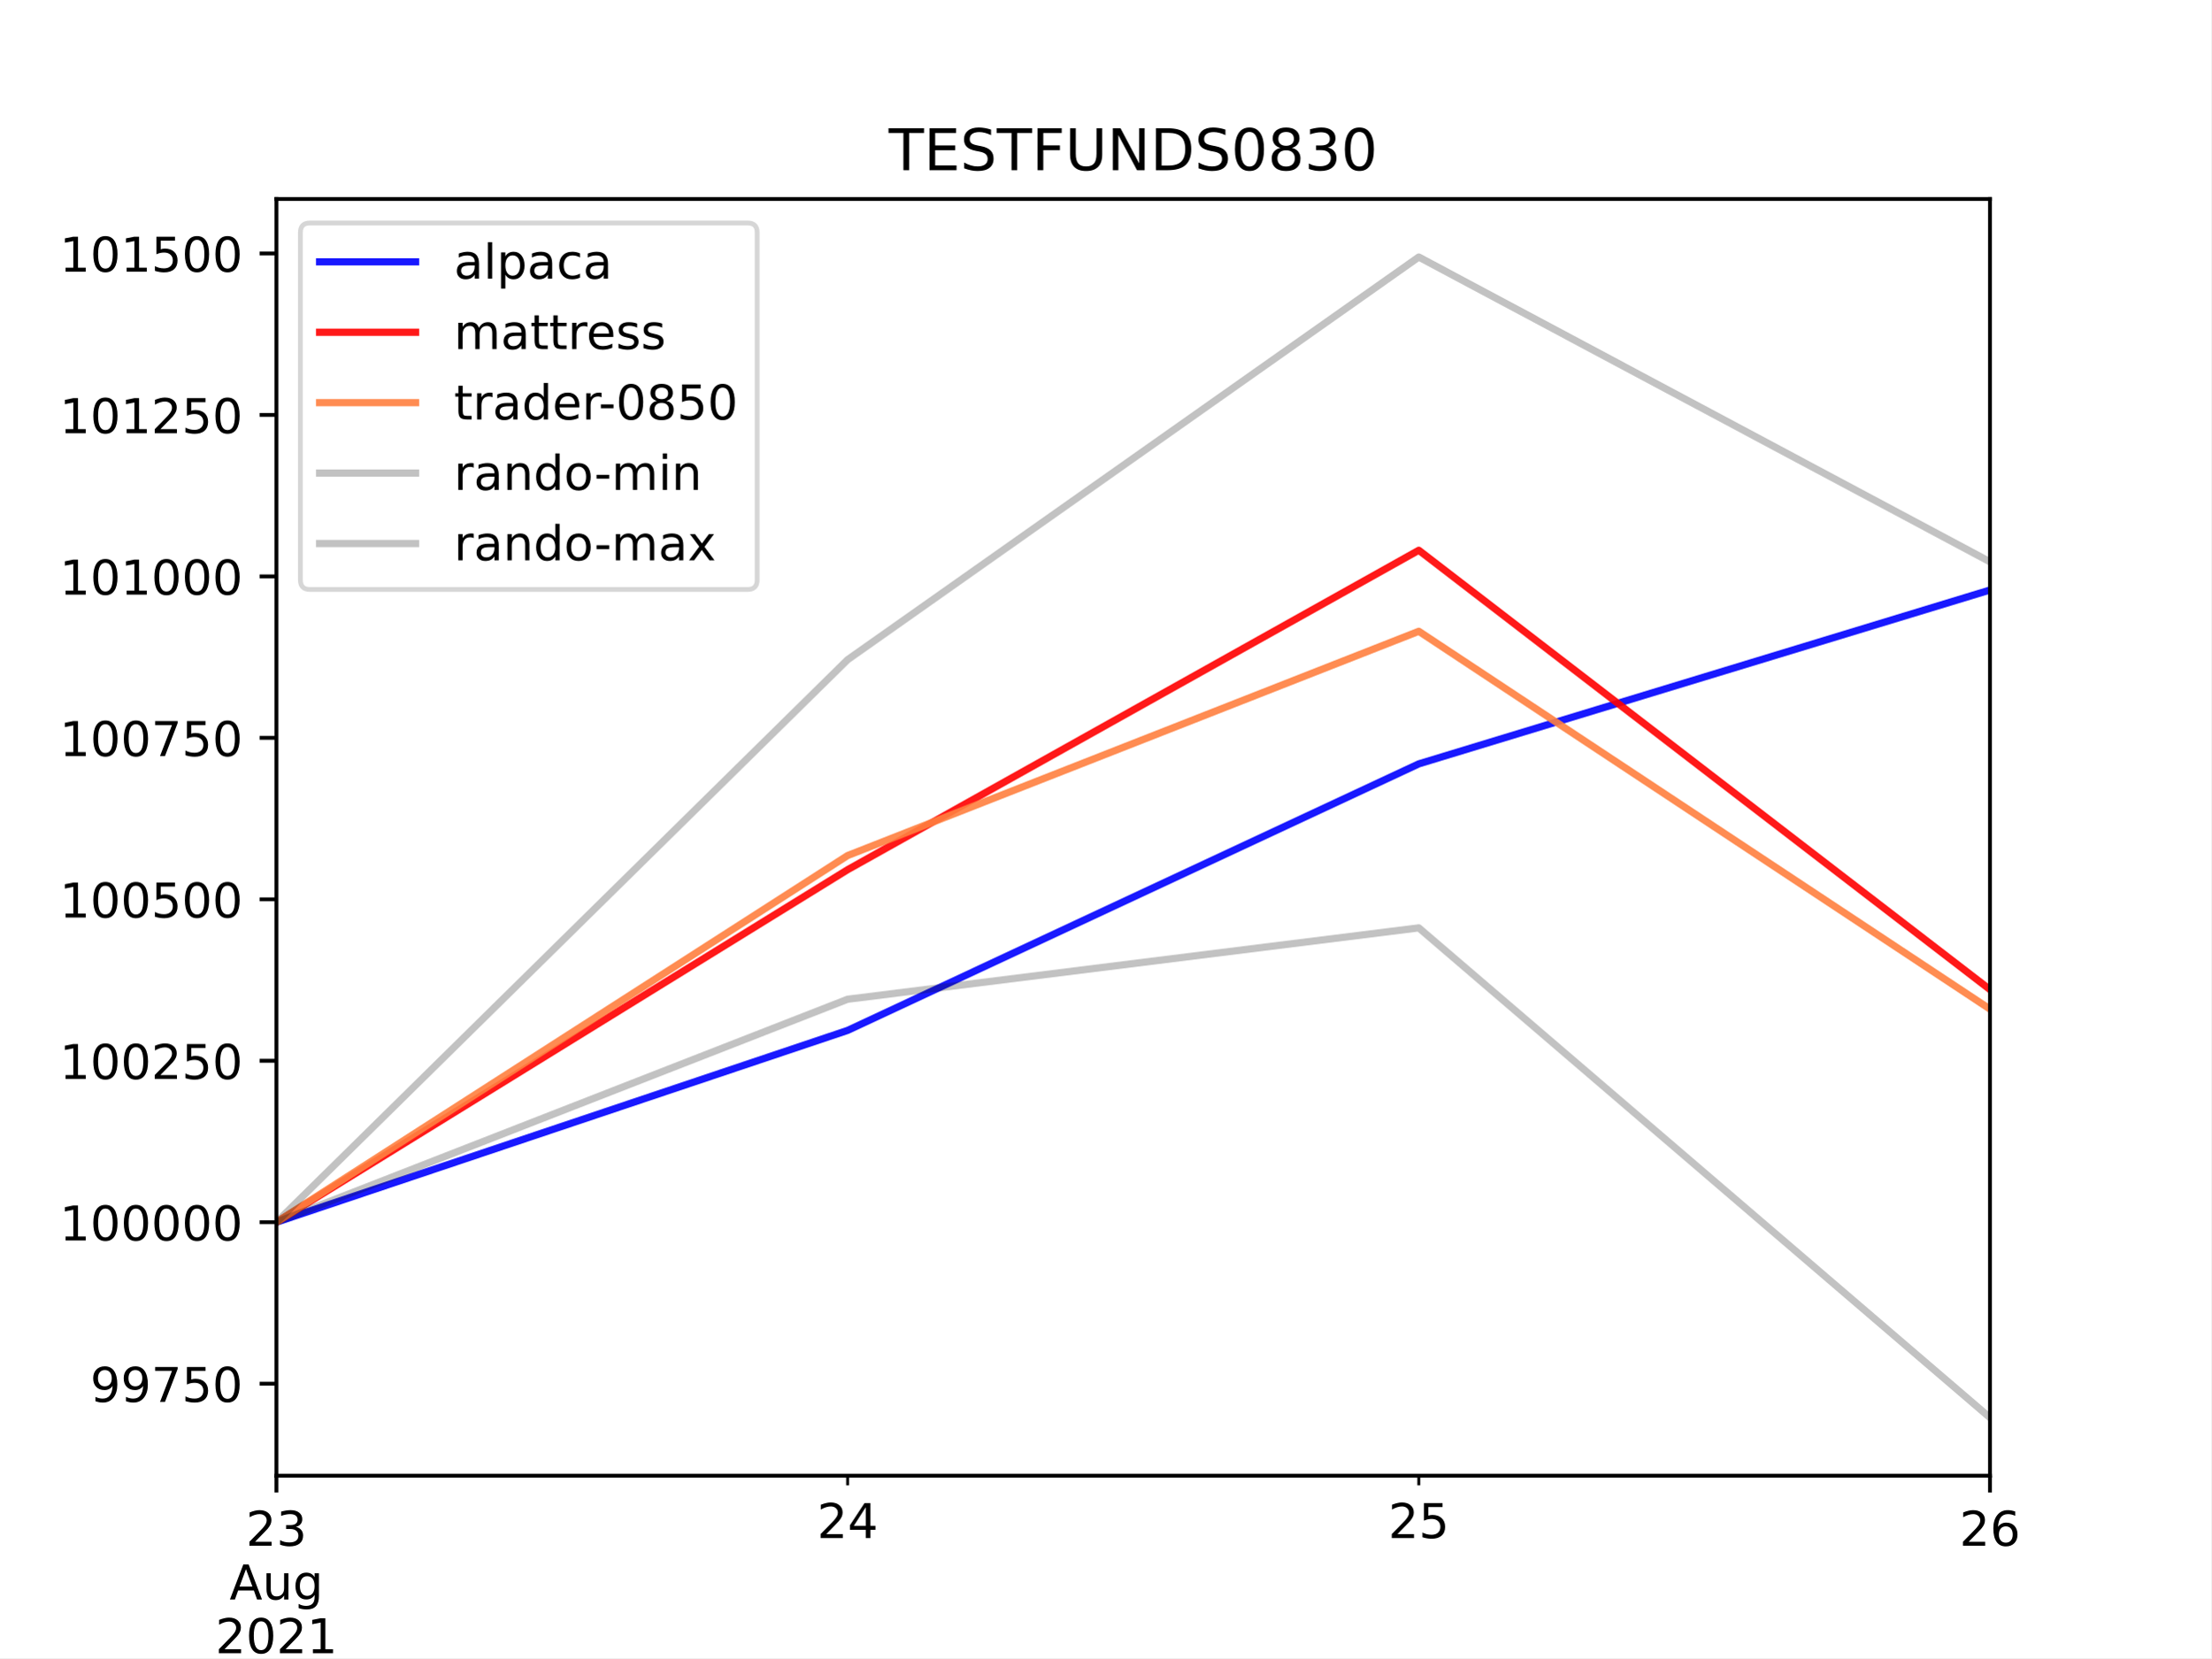
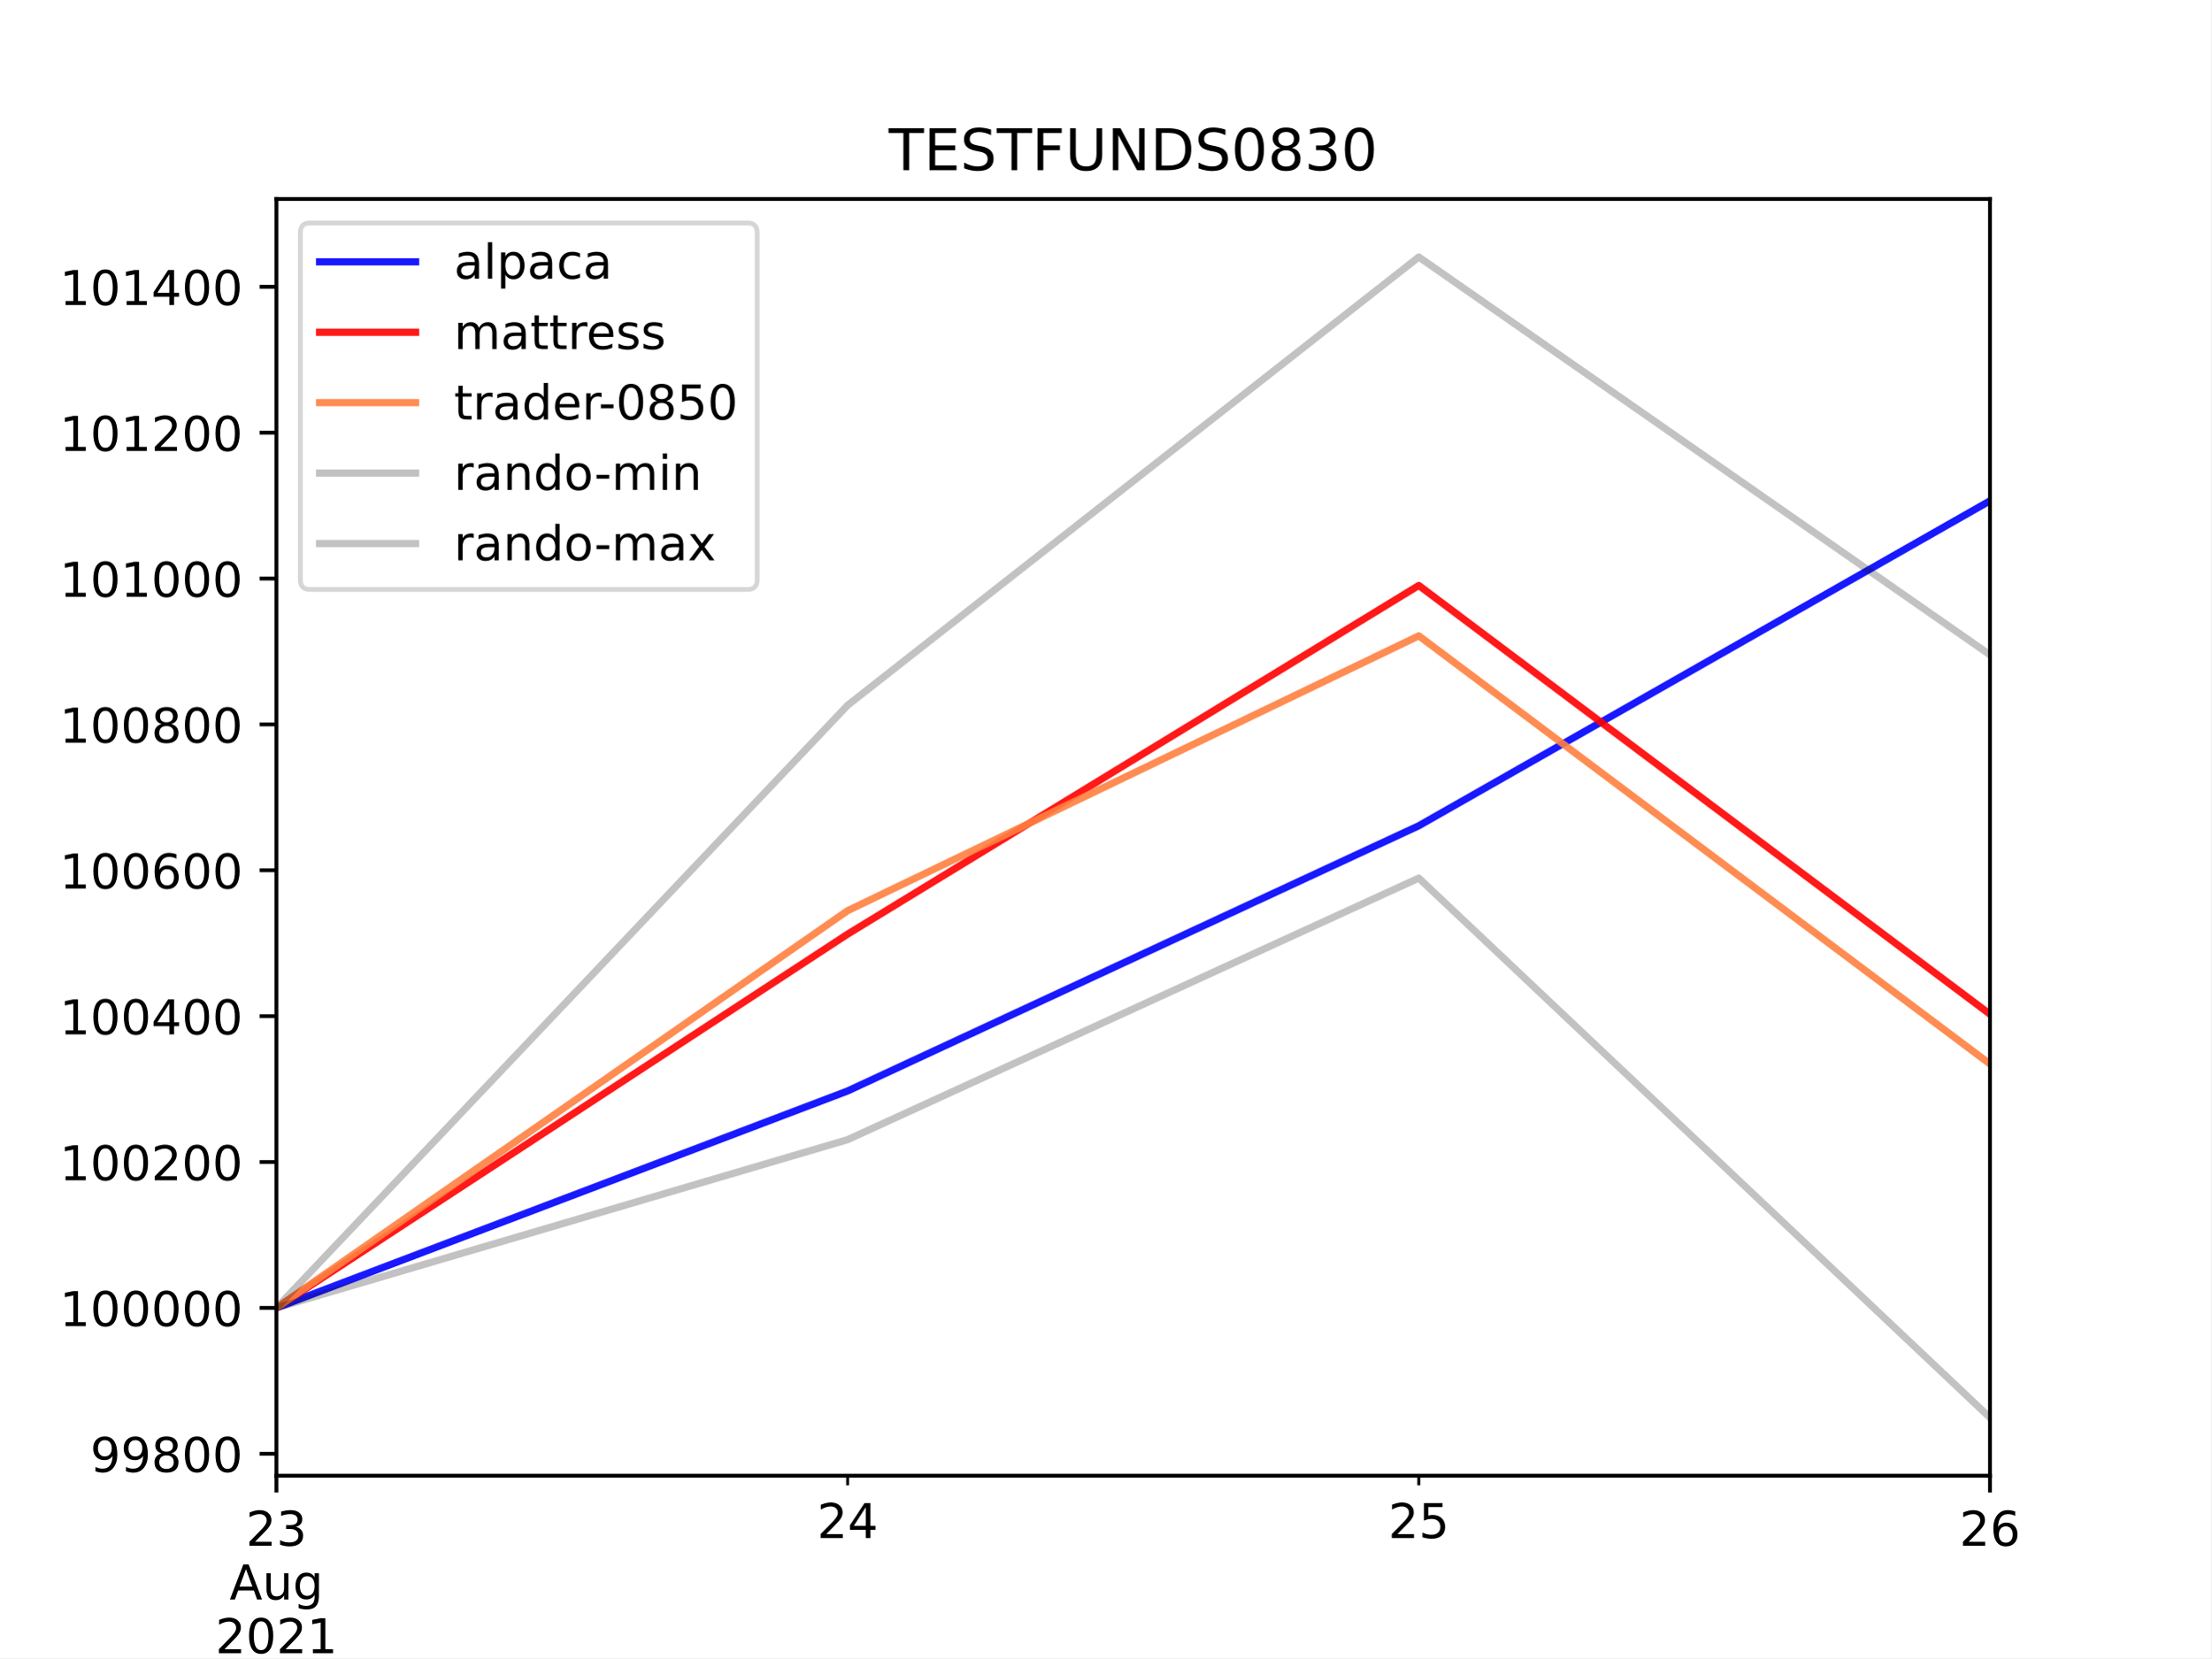
<svg xmlns="http://www.w3.org/2000/svg" xmlns:xlink="http://www.w3.org/1999/xlink" height="345.6pt" version="1.1" viewBox="0 0 460.8 345.6" width="460.8pt">
  <defs>
    <style type="text/css">*{stroke-linecap:butt;stroke-linejoin:round;}</style>
  </defs>
  <g id="figure_1">
    <g id="patch_1">
      <path d="M 0 345.6  L 460.8 345.6  L 460.8 0  L 0 0  z " style="fill:#ffffff;" />
    </g>
    <g id="axes_1">
      <g id="patch_2">
        <path d="M 57.6 307.584  L 414.72 307.584  L 414.72 41.472  L 57.6 41.472  z " style="fill:#ffffff;" />
      </g>
      <g id="matplotlib.axis_1">
        <g id="xtick_1">
          <g id="line2d_1">
            <defs>
-               <path d="M 0 0  L 0 3.5  " id="mb8a070b95f" style="stroke:#000000;stroke-width:0.8;" />
-             </defs>
-             <g>
-               <use style="stroke:#000000;stroke-width:0.8;" x="57.6" xlink:href="#mb8a070b95f" y="307.584" />
+               <path d="M 0 0  L 0 3.5  " id="mafa0532c71" style="stroke:#000000;stroke-width:0.8;" />
+             </defs>
+             <g>
+               <use style="stroke:#000000;stroke-width:0.8;" x="57.6" xlink:href="#mafa0532c71" y="307.584" />
            </g>
          </g>
          <g id="text_1">
            <g transform="translate(51.2375 322.1824)scale(0.1 -0.1)">
              <defs>
                <path d="M 1228 531  L 3431 531  L 3431 0  L 469 0  L 469 531  Q 828 903 1448 1529  Q 2069 2156 2228 2338  Q 2531 2678 2651 2914  Q 2772 3150 2772 3378  Q 2772 3750 2511 3984  Q 2250 4219 1831 4219  Q 1534 4219 1204 4116  Q 875 4013 500 3803  L 500 4441  Q 881 4594 1212 4672  Q 1544 4750 1819 4750  Q 2544 4750 2975 4387  Q 3406 4025 3406 3419  Q 3406 3131 3298 2873  Q 3191 2616 2906 2266  Q 2828 2175 2409 1742  Q 1991 1309 1228 531  z " id="DejaVuSans-32" transform="scale(0.015625)" />
                <path d="M 2597 2516  Q 3050 2419 3304 2112  Q 3559 1806 3559 1356  Q 3559 666 3084 287  Q 2609 -91 1734 -91  Q 1441 -91 1130 -33  Q 819 25 488 141  L 488 750  Q 750 597 1062 519  Q 1375 441 1716 441  Q 2309 441 2620 675  Q 2931 909 2931 1356  Q 2931 1769 2642 2001  Q 2353 2234 1838 2234  L 1294 2234  L 1294 2753  L 1863 2753  Q 2328 2753 2575 2939  Q 2822 3125 2822 3475  Q 2822 3834 2567 4026  Q 2313 4219 1838 4219  Q 1578 4219 1281 4162  Q 984 4106 628 3988  L 628 4550  Q 988 4650 1302 4700  Q 1616 4750 1894 4750  Q 2613 4750 3031 4423  Q 3450 4097 3450 3541  Q 3450 3153 3228 2886  Q 3006 2619 2597 2516  z " id="DejaVuSans-33" transform="scale(0.015625)" />
              </defs>
              <use xlink:href="#DejaVuSans-32" />
              <use x="63.623" xlink:href="#DejaVuSans-33" />
            </g>
            <g transform="translate(47.83672 333.3802)scale(0.1 -0.1)">
              <defs>
                <path d="M 2188 4044  L 1331 1722  L 3047 1722  L 2188 4044  z M 1831 4666  L 2547 4666  L 4325 0  L 3669 0  L 3244 1197  L 1141 1197  L 716 0  L 50 0  L 1831 4666  z " id="DejaVuSans-41" transform="scale(0.015625)" />
                <path d="M 544 1381  L 544 3500  L 1119 3500  L 1119 1403  Q 1119 906 1312 657  Q 1506 409 1894 409  Q 2359 409 2629 706  Q 2900 1003 2900 1516  L 2900 3500  L 3475 3500  L 3475 0  L 2900 0  L 2900 538  Q 2691 219 2414 64  Q 2138 -91 1772 -91  Q 1169 -91 856 284  Q 544 659 544 1381  z M 1991 3584  L 1991 3584  z " id="DejaVuSans-75" transform="scale(0.015625)" />
                <path d="M 2906 1791  Q 2906 2416 2648 2759  Q 2391 3103 1925 3103  Q 1463 3103 1205 2759  Q 947 2416 947 1791  Q 947 1169 1205 825  Q 1463 481 1925 481  Q 2391 481 2648 825  Q 2906 1169 2906 1791  z M 3481 434  Q 3481 -459 3084 -895  Q 2688 -1331 1869 -1331  Q 1566 -1331 1297 -1286  Q 1028 -1241 775 -1147  L 775 -588  Q 1028 -725 1275 -790  Q 1522 -856 1778 -856  Q 2344 -856 2625 -561  Q 2906 -266 2906 331  L 2906 616  Q 2728 306 2450 153  Q 2172 0 1784 0  Q 1141 0 747 490  Q 353 981 353 1791  Q 353 2603 747 3093  Q 1141 3584 1784 3584  Q 2172 3584 2450 3431  Q 2728 3278 2906 2969  L 2906 3500  L 3481 3500  L 3481 434  z " id="DejaVuSans-67" transform="scale(0.015625)" />
              </defs>
              <use xlink:href="#DejaVuSans-41" />
              <use x="68.408" xlink:href="#DejaVuSans-75" />
              <use x="131.787" xlink:href="#DejaVuSans-67" />
            </g>
            <g transform="translate(44.875 344.5781)scale(0.1 -0.1)">
              <defs>
                <path d="M 2034 4250  Q 1547 4250 1301 3770  Q 1056 3291 1056 2328  Q 1056 1369 1301 889  Q 1547 409 2034 409  Q 2525 409 2770 889  Q 3016 1369 3016 2328  Q 3016 3291 2770 3770  Q 2525 4250 2034 4250  z M 2034 4750  Q 2819 4750 3233 4129  Q 3647 3509 3647 2328  Q 3647 1150 3233 529  Q 2819 -91 2034 -91  Q 1250 -91 836 529  Q 422 1150 422 2328  Q 422 3509 836 4129  Q 1250 4750 2034 4750  z " id="DejaVuSans-30" transform="scale(0.015625)" />
                <path d="M 794 531  L 1825 531  L 1825 4091  L 703 3866  L 703 4441  L 1819 4666  L 2450 4666  L 2450 531  L 3481 531  L 3481 0  L 794 0  L 794 531  z " id="DejaVuSans-31" transform="scale(0.015625)" />
              </defs>
              <use xlink:href="#DejaVuSans-32" />
              <use x="63.623" xlink:href="#DejaVuSans-30" />
              <use x="127.246" xlink:href="#DejaVuSans-32" />
              <use x="190.869" xlink:href="#DejaVuSans-31" />
            </g>
          </g>
        </g>
        <g id="xtick_2">
          <g id="line2d_2">
            <g>
-               <use style="stroke:#000000;stroke-width:0.8;" x="414.72" xlink:href="#mb8a070b95f" y="307.584" />
+               <use style="stroke:#000000;stroke-width:0.8;" x="414.72" xlink:href="#mafa0532c71" y="307.584" />
            </g>
          </g>
          <g id="text_2">
            <g transform="translate(408.3575 322.1824)scale(0.1 -0.1)">
              <defs>
                <path d="M 2113 2584  Q 1688 2584 1439 2293  Q 1191 2003 1191 1497  Q 1191 994 1439 701  Q 1688 409 2113 409  Q 2538 409 2786 701  Q 3034 994 3034 1497  Q 3034 2003 2786 2293  Q 2538 2584 2113 2584  z M 3366 4563  L 3366 3988  Q 3128 4100 2886 4159  Q 2644 4219 2406 4219  Q 1781 4219 1451 3797  Q 1122 3375 1075 2522  Q 1259 2794 1537 2939  Q 1816 3084 2150 3084  Q 2853 3084 3261 2657  Q 3669 2231 3669 1497  Q 3669 778 3244 343  Q 2819 -91 2113 -91  Q 1303 -91 875 529  Q 447 1150 447 2328  Q 447 3434 972 4092  Q 1497 4750 2381 4750  Q 2619 4750 2861 4703  Q 3103 4656 3366 4563  z " id="DejaVuSans-36" transform="scale(0.015625)" />
              </defs>
              <use xlink:href="#DejaVuSans-32" />
              <use x="63.623" xlink:href="#DejaVuSans-36" />
            </g>
          </g>
        </g>
        <g id="xtick_3">
          <g id="line2d_3">
            <defs>
-               <path d="M 0 0  L 0 2  " id="m9f74fc5f7d" style="stroke:#000000;stroke-width:0.6;" />
-             </defs>
-             <g>
-               <use style="stroke:#000000;stroke-width:0.6;" x="176.64" xlink:href="#m9f74fc5f7d" y="307.584" />
+               <path d="M 0 0  L 0 2  " id="mc8098f71fc" style="stroke:#000000;stroke-width:0.6;" />
+             </defs>
+             <g>
+               <use style="stroke:#000000;stroke-width:0.6;" x="176.64" xlink:href="#mc8098f71fc" y="307.584" />
            </g>
          </g>
          <g id="text_3">
            <g transform="translate(170.2775 320.5824)scale(0.1 -0.1)">
              <defs>
                <path d="M 2419 4116  L 825 1625  L 2419 1625  L 2419 4116  z M 2253 4666  L 3047 4666  L 3047 1625  L 3713 1625  L 3713 1100  L 3047 1100  L 3047 0  L 2419 0  L 2419 1100  L 313 1100  L 313 1709  L 2253 4666  z " id="DejaVuSans-34" transform="scale(0.015625)" />
              </defs>
              <use xlink:href="#DejaVuSans-32" />
              <use x="63.623" xlink:href="#DejaVuSans-34" />
            </g>
          </g>
        </g>
        <g id="xtick_4">
          <g id="line2d_4">
            <g>
-               <use style="stroke:#000000;stroke-width:0.6;" x="295.68" xlink:href="#m9f74fc5f7d" y="307.584" />
+               <use style="stroke:#000000;stroke-width:0.6;" x="295.68" xlink:href="#mc8098f71fc" y="307.584" />
            </g>
          </g>
          <g id="text_4">
            <g transform="translate(289.3175 320.5824)scale(0.1 -0.1)">
              <defs>
                <path d="M 691 4666  L 3169 4666  L 3169 4134  L 1269 4134  L 1269 2991  Q 1406 3038 1543 3061  Q 1681 3084 1819 3084  Q 2600 3084 3056 2656  Q 3513 2228 3513 1497  Q 3513 744 3044 326  Q 2575 -91 1722 -91  Q 1428 -91 1123 -41  Q 819 9 494 109  L 494 744  Q 775 591 1075 516  Q 1375 441 1709 441  Q 2250 441 2565 725  Q 2881 1009 2881 1497  Q 2881 1984 2565 2268  Q 2250 2553 1709 2553  Q 1456 2553 1204 2497  Q 953 2441 691 2322  L 691 4666  z " id="DejaVuSans-35" transform="scale(0.015625)" />
              </defs>
              <use xlink:href="#DejaVuSans-32" />
              <use x="63.623" xlink:href="#DejaVuSans-35" />
            </g>
          </g>
        </g>
        <g id="text_5">
          <g transform="translate(224.885 358.2562)scale(0.1 -0.1)">
            <defs>
              <path d="M 2906 2969  L 2906 4863  L 3481 4863  L 3481 0  L 2906 0  L 2906 525  Q 2725 213 2448 61  Q 2172 -91 1784 -91  Q 1150 -91 751 415  Q 353 922 353 1747  Q 353 2572 751 3078  Q 1150 3584 1784 3584  Q 2172 3584 2448 3432  Q 2725 3281 2906 2969  z M 947 1747  Q 947 1113 1208 752  Q 1469 391 1925 391  Q 2381 391 2643 752  Q 2906 1113 2906 1747  Q 2906 2381 2643 2742  Q 2381 3103 1925 3103  Q 1469 3103 1208 2742  Q 947 2381 947 1747  z " id="DejaVuSans-64" transform="scale(0.015625)" />
              <path d="M 2194 1759  Q 1497 1759 1228 1600  Q 959 1441 959 1056  Q 959 750 1161 570  Q 1363 391 1709 391  Q 2188 391 2477 730  Q 2766 1069 2766 1631  L 2766 1759  L 2194 1759  z M 3341 1997  L 3341 0  L 2766 0  L 2766 531  Q 2569 213 2275 61  Q 1981 -91 1556 -91  Q 1019 -91 701 211  Q 384 513 384 1019  Q 384 1609 779 1909  Q 1175 2209 1959 2209  L 2766 2209  L 2766 2266  Q 2766 2663 2505 2880  Q 2244 3097 1772 3097  Q 1472 3097 1187 3025  Q 903 2953 641 2809  L 641 3341  Q 956 3463 1253 3523  Q 1550 3584 1831 3584  Q 2591 3584 2966 3190  Q 3341 2797 3341 1997  z " id="DejaVuSans-61" transform="scale(0.015625)" />
              <path d="M 1172 4494  L 1172 3500  L 2356 3500  L 2356 3053  L 1172 3053  L 1172 1153  Q 1172 725 1289 603  Q 1406 481 1766 481  L 2356 481  L 2356 0  L 1766 0  Q 1100 0 847 248  Q 594 497 594 1153  L 594 3053  L 172 3053  L 172 3500  L 594 3500  L 594 4494  L 1172 4494  z " id="DejaVuSans-74" transform="scale(0.015625)" />
              <path d="M 3597 1894  L 3597 1613  L 953 1613  Q 991 1019 1311 708  Q 1631 397 2203 397  Q 2534 397 2845 478  Q 3156 559 3463 722  L 3463 178  Q 3153 47 2828 -22  Q 2503 -91 2169 -91  Q 1331 -91 842 396  Q 353 884 353 1716  Q 353 2575 817 3079  Q 1281 3584 2069 3584  Q 2775 3584 3186 3129  Q 3597 2675 3597 1894  z M 3022 2063  Q 3016 2534 2758 2815  Q 2500 3097 2075 3097  Q 1594 3097 1305 2825  Q 1016 2553 972 2059  L 3022 2063  z " id="DejaVuSans-65" transform="scale(0.015625)" />
            </defs>
            <use xlink:href="#DejaVuSans-64" />
            <use x="63.477" xlink:href="#DejaVuSans-61" />
            <use x="124.756" xlink:href="#DejaVuSans-74" />
            <use x="163.965" xlink:href="#DejaVuSans-65" />
          </g>
        </g>
      </g>
      <g id="matplotlib.axis_2">
        <g id="ytick_1">
          <g id="line2d_5">
            <defs>
-               <path d="M 0 0  L -3.5 0  " id="mefe756cca5" style="stroke:#000000;stroke-width:0.8;" />
-             </defs>
-             <g>
-               <use style="stroke:#000000;stroke-width:0.8;" x="57.6" xlink:href="#mefe756cca5" y="288.409" />
+               <path d="M 0 0  L -3.5 0  " id="mf117e42a9d" style="stroke:#000000;stroke-width:0.8;" />
+             </defs>
+             <g>
+               <use style="stroke:#000000;stroke-width:0.8;" x="57.6" xlink:href="#mf117e42a9d" y="303.015" />
            </g>
          </g>
          <g id="text_6">
-             <g transform="translate(18.7875 292.2078)scale(0.1 -0.1)">
+             <g transform="translate(18.7875 306.8142)scale(0.1 -0.1)">
              <defs>
                <path d="M 703 97  L 703 672  Q 941 559 1184 500  Q 1428 441 1663 441  Q 2288 441 2617 861  Q 2947 1281 2994 2138  Q 2813 1869 2534 1725  Q 2256 1581 1919 1581  Q 1219 1581 811 2004  Q 403 2428 403 3163  Q 403 3881 828 4315  Q 1253 4750 1959 4750  Q 2769 4750 3195 4129  Q 3622 3509 3622 2328  Q 3622 1225 3098 567  Q 2575 -91 1691 -91  Q 1453 -91 1209 -44  Q 966 3 703 97  z M 1959 2075  Q 2384 2075 2632 2365  Q 2881 2656 2881 3163  Q 2881 3666 2632 3958  Q 2384 4250 1959 4250  Q 1534 4250 1286 3958  Q 1038 3666 1038 3163  Q 1038 2656 1286 2365  Q 1534 2075 1959 2075  z " id="DejaVuSans-39" transform="scale(0.015625)" />
-                 <path d="M 525 4666  L 3525 4666  L 3525 4397  L 1831 0  L 1172 0  L 2766 4134  L 525 4134  L 525 4666  z " id="DejaVuSans-37" transform="scale(0.015625)" />
+                 <path d="M 2034 2216  Q 1584 2216 1326 1975  Q 1069 1734 1069 1313  Q 1069 891 1326 650  Q 1584 409 2034 409  Q 2484 409 2743 651  Q 3003 894 3003 1313  Q 3003 1734 2745 1975  Q 2488 2216 2034 2216  z M 1403 2484  Q 997 2584 770 2862  Q 544 3141 544 3541  Q 544 4100 942 4425  Q 1341 4750 2034 4750  Q 2731 4750 3128 4425  Q 3525 4100 3525 3541  Q 3525 3141 3298 2862  Q 3072 2584 2669 2484  Q 3125 2378 3379 2068  Q 3634 1759 3634 1313  Q 3634 634 3220 271  Q 2806 -91 2034 -91  Q 1263 -91 848 271  Q 434 634 434 1313  Q 434 1759 690 2068  Q 947 2378 1403 2484  z M 1172 3481  Q 1172 3119 1398 2916  Q 1625 2713 2034 2713  Q 2441 2713 2670 2916  Q 2900 3119 2900 3481  Q 2900 3844 2670 4047  Q 2441 4250 2034 4250  Q 1625 4250 1398 4047  Q 1172 3844 1172 3481  z " id="DejaVuSans-38" transform="scale(0.015625)" />
              </defs>
              <use xlink:href="#DejaVuSans-39" />
              <use x="63.623" xlink:href="#DejaVuSans-39" />
-               <use x="127.246" xlink:href="#DejaVuSans-37" />
-               <use x="190.869" xlink:href="#DejaVuSans-35" />
+               <use x="127.246" xlink:href="#DejaVuSans-38" />
+               <use x="190.869" xlink:href="#DejaVuSans-30" />
              <use x="254.492" xlink:href="#DejaVuSans-30" />
            </g>
          </g>
        </g>
        <g id="ytick_2">
          <g id="line2d_6">
            <g>
-               <use style="stroke:#000000;stroke-width:0.8;" x="57.6" xlink:href="#mefe756cca5" y="254.753" />
+               <use style="stroke:#000000;stroke-width:0.8;" x="57.6" xlink:href="#mf117e42a9d" y="272.609" />
            </g>
          </g>
          <g id="text_7">
-             <g transform="translate(12.425 258.5527)scale(0.1 -0.1)">
+             <g transform="translate(12.425 276.4087)scale(0.1 -0.1)">
              <use xlink:href="#DejaVuSans-31" />
              <use x="63.623" xlink:href="#DejaVuSans-30" />
              <use x="127.246" xlink:href="#DejaVuSans-30" />
              <use x="190.869" xlink:href="#DejaVuSans-30" />
              <use x="254.492" xlink:href="#DejaVuSans-30" />
              <use x="318.115" xlink:href="#DejaVuSans-30" />
            </g>
          </g>
        </g>
        <g id="ytick_3">
          <g id="line2d_7">
            <g>
-               <use style="stroke:#000000;stroke-width:0.8;" x="57.6" xlink:href="#mefe756cca5" y="221.098" />
+               <use style="stroke:#000000;stroke-width:0.8;" x="57.6" xlink:href="#mf117e42a9d" y="242.204" />
            </g>
          </g>
          <g id="text_8">
-             <g transform="translate(12.425 224.8976)scale(0.1 -0.1)">
+             <g transform="translate(12.425 246.0032)scale(0.1 -0.1)">
              <use xlink:href="#DejaVuSans-31" />
              <use x="63.623" xlink:href="#DejaVuSans-30" />
              <use x="127.246" xlink:href="#DejaVuSans-30" />
              <use x="190.869" xlink:href="#DejaVuSans-32" />
-               <use x="254.492" xlink:href="#DejaVuSans-35" />
+               <use x="254.492" xlink:href="#DejaVuSans-30" />
              <use x="318.115" xlink:href="#DejaVuSans-30" />
            </g>
          </g>
        </g>
        <g id="ytick_4">
          <g id="line2d_8">
            <g>
-               <use style="stroke:#000000;stroke-width:0.8;" x="57.6" xlink:href="#mefe756cca5" y="187.443" />
+               <use style="stroke:#000000;stroke-width:0.8;" x="57.6" xlink:href="#mf117e42a9d" y="211.799" />
            </g>
          </g>
          <g id="text_9">
-             <g transform="translate(12.425 191.2425)scale(0.1 -0.1)">
+             <g transform="translate(12.425 215.5978)scale(0.1 -0.1)">
              <use xlink:href="#DejaVuSans-31" />
              <use x="63.623" xlink:href="#DejaVuSans-30" />
              <use x="127.246" xlink:href="#DejaVuSans-30" />
-               <use x="190.869" xlink:href="#DejaVuSans-35" />
+               <use x="190.869" xlink:href="#DejaVuSans-34" />
              <use x="254.492" xlink:href="#DejaVuSans-30" />
              <use x="318.115" xlink:href="#DejaVuSans-30" />
            </g>
          </g>
        </g>
        <g id="ytick_5">
          <g id="line2d_9">
            <g>
-               <use style="stroke:#000000;stroke-width:0.8;" x="57.6" xlink:href="#mefe756cca5" y="153.788" />
+               <use style="stroke:#000000;stroke-width:0.8;" x="57.6" xlink:href="#mf117e42a9d" y="181.393" />
            </g>
          </g>
          <g id="text_10">
-             <g transform="translate(12.425 157.5873)scale(0.1 -0.1)">
+             <g transform="translate(12.425 185.1923)scale(0.1 -0.1)">
              <use xlink:href="#DejaVuSans-31" />
              <use x="63.623" xlink:href="#DejaVuSans-30" />
              <use x="127.246" xlink:href="#DejaVuSans-30" />
-               <use x="190.869" xlink:href="#DejaVuSans-37" />
-               <use x="254.492" xlink:href="#DejaVuSans-35" />
+               <use x="190.869" xlink:href="#DejaVuSans-36" />
+               <use x="254.492" xlink:href="#DejaVuSans-30" />
              <use x="318.115" xlink:href="#DejaVuSans-30" />
            </g>
          </g>
        </g>
        <g id="ytick_6">
          <g id="line2d_10">
            <g>
-               <use style="stroke:#000000;stroke-width:0.8;" x="57.6" xlink:href="#mefe756cca5" y="120.133" />
+               <use style="stroke:#000000;stroke-width:0.8;" x="57.6" xlink:href="#mf117e42a9d" y="150.988" />
            </g>
          </g>
          <g id="text_11">
-             <g transform="translate(12.425 123.9322)scale(0.1 -0.1)">
+             <g transform="translate(12.425 154.7868)scale(0.1 -0.1)">
+               <use xlink:href="#DejaVuSans-31" />
+               <use x="63.623" xlink:href="#DejaVuSans-30" />
+               <use x="127.246" xlink:href="#DejaVuSans-30" />
+               <use x="190.869" xlink:href="#DejaVuSans-38" />
+               <use x="254.492" xlink:href="#DejaVuSans-30" />
+               <use x="318.115" xlink:href="#DejaVuSans-30" />
+             </g>
+           </g>
+         </g>
+         <g id="ytick_7">
+           <g id="line2d_11">
+             <g>
+               <use style="stroke:#000000;stroke-width:0.8;" x="57.6" xlink:href="#mf117e42a9d" y="120.582" />
+             </g>
+           </g>
+           <g id="text_12">
+             <g transform="translate(12.425 124.3813)scale(0.1 -0.1)">
              <use xlink:href="#DejaVuSans-31" />
              <use x="63.623" xlink:href="#DejaVuSans-30" />
              <use x="127.246" xlink:href="#DejaVuSans-31" />
              <use x="190.869" xlink:href="#DejaVuSans-30" />
              <use x="254.492" xlink:href="#DejaVuSans-30" />
              <use x="318.115" xlink:href="#DejaVuSans-30" />
            </g>
          </g>
        </g>
-         <g id="ytick_7">
-           <g id="line2d_11">
-             <g>
-               <use style="stroke:#000000;stroke-width:0.8;" x="57.6" xlink:href="#mefe756cca5" y="86.478" />
-             </g>
-           </g>
-           <g id="text_12">
-             <g transform="translate(12.425 90.27711)scale(0.1 -0.1)">
+         <g id="ytick_8">
+           <g id="line2d_12">
+             <g>
+               <use style="stroke:#000000;stroke-width:0.8;" x="57.6" xlink:href="#mf117e42a9d" y="90.177" />
+             </g>
+           </g>
+           <g id="text_13">
+             <g transform="translate(12.425 93.97584)scale(0.1 -0.1)">
              <use xlink:href="#DejaVuSans-31" />
              <use x="63.623" xlink:href="#DejaVuSans-30" />
              <use x="127.246" xlink:href="#DejaVuSans-31" />
              <use x="190.869" xlink:href="#DejaVuSans-32" />
-               <use x="254.492" xlink:href="#DejaVuSans-35" />
-               <use x="318.115" xlink:href="#DejaVuSans-30" />
-             </g>
-           </g>
-         </g>
-         <g id="ytick_8">
-           <g id="line2d_12">
-             <g>
-               <use style="stroke:#000000;stroke-width:0.8;" x="57.6" xlink:href="#mefe756cca5" y="52.823" />
-             </g>
-           </g>
-           <g id="text_13">
-             <g transform="translate(12.425 56.622)scale(0.1 -0.1)">
+               <use x="254.492" xlink:href="#DejaVuSans-30" />
+               <use x="318.115" xlink:href="#DejaVuSans-30" />
+             </g>
+           </g>
+         </g>
+         <g id="ytick_9">
+           <g id="line2d_13">
+             <g>
+               <use style="stroke:#000000;stroke-width:0.8;" x="57.6" xlink:href="#mf117e42a9d" y="59.771" />
+             </g>
+           </g>
+           <g id="text_14">
+             <g transform="translate(12.425 63.57036)scale(0.1 -0.1)">
              <use xlink:href="#DejaVuSans-31" />
              <use x="63.623" xlink:href="#DejaVuSans-30" />
              <use x="127.246" xlink:href="#DejaVuSans-31" />
-               <use x="190.869" xlink:href="#DejaVuSans-35" />
-               <use x="254.492" xlink:href="#DejaVuSans-30" />
-               <use x="318.115" xlink:href="#DejaVuSans-30" />
-             </g>
-           </g>
-         </g>
-       </g>
-       <g id="line2d_13">
-         <path clip-path="url(#pf361766ef8)" d="M 57.6 254.753  L 176.64 214.772  L 295.68 159.213  L 414.72 122.975  " style="fill:none;stroke:#0000ff;stroke-linecap:square;stroke-opacity:0.9;stroke-width:1.5;" />
+               <use x="190.869" xlink:href="#DejaVuSans-34" />
+               <use x="254.492" xlink:href="#DejaVuSans-30" />
+               <use x="318.115" xlink:href="#DejaVuSans-30" />
+             </g>
+           </g>
+         </g>
      </g>
      <g id="line2d_14">
-         <path clip-path="url(#pf361766ef8)" d="M 57.6 254.753  L 176.64 181.275  L 295.68 114.687  L 414.72 206.258  " style="fill:none;stroke:#ff0000;stroke-linecap:square;stroke-opacity:0.9;stroke-width:1.5;" />
+         <path clip-path="url(#p1fb526797b)" d="M 57.6 272.609  L 176.64 227.396  L 295.68 172.114  L 414.72 104.382  " style="fill:none;stroke:#0000ff;stroke-linecap:square;stroke-opacity:0.9;stroke-width:1.5;" />
      </g>
      <g id="line2d_15">
-         <path clip-path="url(#pf361766ef8)" d="M 57.6 254.753  L 176.64 178.325  L 295.68 131.58  L 414.72 210.33  " style="fill:none;stroke:#ff8040;stroke-linecap:square;stroke-opacity:0.9;stroke-width:1.5;" />
+         <path clip-path="url(#p1fb526797b)" d="M 57.6 272.609  L 176.64 194.707  L 295.68 122.025  L 414.72 211.392  " style="fill:none;stroke:#ff0000;stroke-linecap:square;stroke-opacity:0.9;stroke-width:1.5;" />
      </g>
      <g id="line2d_16">
-         <path clip-path="url(#pf361766ef8)" d="M 57.6 254.753  L 176.64 208.276  L 295.68 193.398  L 414.72 295.488  " style="fill:none;stroke:#0d0d0d;stroke-linecap:square;stroke-opacity:0.25;stroke-width:1.5;" />
+         <path clip-path="url(#p1fb526797b)" d="M 57.6 272.609  L 176.64 189.817  L 295.68 132.525  L 414.72 221.765  " style="fill:none;stroke:#ff8040;stroke-linecap:square;stroke-opacity:0.9;stroke-width:1.5;" />
      </g>
      <g id="line2d_17">
-         <path clip-path="url(#pf361766ef8)" d="M 57.6 254.753  L 176.64 137.503  L 295.68 53.568  L 414.72 117.095  " style="fill:none;stroke:#0d0d0d;stroke-linecap:square;stroke-opacity:0.25;stroke-width:1.5;" />
+         <path clip-path="url(#p1fb526797b)" d="M 57.6 272.609  L 176.64 237.546  L 295.68 183.021  L 414.72 295.488  " style="fill:none;stroke:#0d0d0d;stroke-linecap:square;stroke-opacity:0.25;stroke-width:1.5;" />
+       </g>
+       <g id="line2d_18">
+         <path clip-path="url(#p1fb526797b)" d="M 57.6 272.609  L 176.64 146.998  L 295.68 53.568  L 414.72 136.491  " style="fill:none;stroke:#0d0d0d;stroke-linecap:square;stroke-opacity:0.25;stroke-width:1.5;" />
      </g>
      <g id="patch_3">
        <path d="M 57.6 307.584  L 57.6 41.472  " style="fill:none;stroke:#000000;stroke-linecap:square;stroke-linejoin:miter;stroke-width:0.8;" />
      </g>
      <g id="patch_4">
        <path d="M 414.72 307.584  L 414.72 41.472  " style="fill:none;stroke:#000000;stroke-linecap:square;stroke-linejoin:miter;stroke-width:0.8;" />
      </g>
      <g id="patch_5">
        <path d="M 57.6 307.584  L 414.72 307.584  " style="fill:none;stroke:#000000;stroke-linecap:square;stroke-linejoin:miter;stroke-width:0.8;" />
      </g>
      <g id="patch_6">
        <path d="M 57.6 41.472  L 414.72 41.472  " style="fill:none;stroke:#000000;stroke-linecap:square;stroke-linejoin:miter;stroke-width:0.8;" />
      </g>
-       <g id="text_14">
+       <g id="text_15">
        <g transform="translate(185.2003 35.472)scale(0.12 -0.12)">
          <defs>
            <path d="M -19 4666  L 3928 4666  L 3928 4134  L 2272 4134  L 2272 0  L 1638 0  L 1638 4134  L -19 4134  L -19 4666  z " id="DejaVuSans-54" transform="scale(0.015625)" />
            <path d="M 628 4666  L 3578 4666  L 3578 4134  L 1259 4134  L 1259 2753  L 3481 2753  L 3481 2222  L 1259 2222  L 1259 531  L 3634 531  L 3634 0  L 628 0  L 628 4666  z " id="DejaVuSans-45" transform="scale(0.015625)" />
            <path d="M 3425 4513  L 3425 3897  Q 3066 4069 2747 4153  Q 2428 4238 2131 4238  Q 1616 4238 1336 4038  Q 1056 3838 1056 3469  Q 1056 3159 1242 3001  Q 1428 2844 1947 2747  L 2328 2669  Q 3034 2534 3370 2195  Q 3706 1856 3706 1288  Q 3706 609 3251 259  Q 2797 -91 1919 -91  Q 1588 -91 1214 -16  Q 841 59 441 206  L 441 856  Q 825 641 1194 531  Q 1563 422 1919 422  Q 2459 422 2753 634  Q 3047 847 3047 1241  Q 3047 1584 2836 1778  Q 2625 1972 2144 2069  L 1759 2144  Q 1053 2284 737 2584  Q 422 2884 422 3419  Q 422 4038 858 4394  Q 1294 4750 2059 4750  Q 2388 4750 2728 4690  Q 3069 4631 3425 4513  z " id="DejaVuSans-53" transform="scale(0.015625)" />
            <path d="M 628 4666  L 3309 4666  L 3309 4134  L 1259 4134  L 1259 2759  L 3109 2759  L 3109 2228  L 1259 2228  L 1259 0  L 628 0  L 628 4666  z " id="DejaVuSans-46" transform="scale(0.015625)" />
            <path d="M 556 4666  L 1191 4666  L 1191 1831  Q 1191 1081 1462 751  Q 1734 422 2344 422  Q 2950 422 3222 751  Q 3494 1081 3494 1831  L 3494 4666  L 4128 4666  L 4128 1753  Q 4128 841 3676 375  Q 3225 -91 2344 -91  Q 1459 -91 1007 375  Q 556 841 556 1753  L 556 4666  z " id="DejaVuSans-55" transform="scale(0.015625)" />
            <path d="M 628 4666  L 1478 4666  L 3547 763  L 3547 4666  L 4159 4666  L 4159 0  L 3309 0  L 1241 3903  L 1241 0  L 628 0  L 628 4666  z " id="DejaVuSans-4e" transform="scale(0.015625)" />
            <path d="M 1259 4147  L 1259 519  L 2022 519  Q 2988 519 3436 956  Q 3884 1394 3884 2338  Q 3884 3275 3436 3711  Q 2988 4147 2022 4147  L 1259 4147  z M 628 4666  L 1925 4666  Q 3281 4666 3915 4102  Q 4550 3538 4550 2338  Q 4550 1131 3912 565  Q 3275 0 1925 0  L 628 0  L 628 4666  z " id="DejaVuSans-44" transform="scale(0.015625)" />
-             <path d="M 2034 2216  Q 1584 2216 1326 1975  Q 1069 1734 1069 1313  Q 1069 891 1326 650  Q 1584 409 2034 409  Q 2484 409 2743 651  Q 3003 894 3003 1313  Q 3003 1734 2745 1975  Q 2488 2216 2034 2216  z M 1403 2484  Q 997 2584 770 2862  Q 544 3141 544 3541  Q 544 4100 942 4425  Q 1341 4750 2034 4750  Q 2731 4750 3128 4425  Q 3525 4100 3525 3541  Q 3525 3141 3298 2862  Q 3072 2584 2669 2484  Q 3125 2378 3379 2068  Q 3634 1759 3634 1313  Q 3634 634 3220 271  Q 2806 -91 2034 -91  Q 1263 -91 848 271  Q 434 634 434 1313  Q 434 1759 690 2068  Q 947 2378 1403 2484  z M 1172 3481  Q 1172 3119 1398 2916  Q 1625 2713 2034 2713  Q 2441 2713 2670 2916  Q 2900 3119 2900 3481  Q 2900 3844 2670 4047  Q 2441 4250 2034 4250  Q 1625 4250 1398 4047  Q 1172 3844 1172 3481  z " id="DejaVuSans-38" transform="scale(0.015625)" />
          </defs>
          <use xlink:href="#DejaVuSans-54" />
          <use x="61.084" xlink:href="#DejaVuSans-45" />
          <use x="124.268" xlink:href="#DejaVuSans-53" />
          <use x="187.744" xlink:href="#DejaVuSans-54" />
          <use x="248.828" xlink:href="#DejaVuSans-46" />
          <use x="306.348" xlink:href="#DejaVuSans-55" />
          <use x="379.541" xlink:href="#DejaVuSans-4e" />
          <use x="454.346" xlink:href="#DejaVuSans-44" />
          <use x="531.348" xlink:href="#DejaVuSans-53" />
          <use x="594.824" xlink:href="#DejaVuSans-30" />
          <use x="658.447" xlink:href="#DejaVuSans-38" />
          <use x="722.07" xlink:href="#DejaVuSans-33" />
          <use x="785.693" xlink:href="#DejaVuSans-30" />
        </g>
      </g>
      <g id="legend_1">
        <g id="patch_7">
          <path d="M 64.6 122.863  L 155.792 122.863  Q 157.792 122.863 157.792 120.863  L 157.792 48.472  Q 157.792 46.472 155.792 46.472  L 64.6 46.472  Q 62.6 46.472 62.6 48.472  L 62.6 120.863  Q 62.6 122.863 64.6 122.863  z " style="fill:#ffffff;opacity:0.8;stroke:#cccccc;stroke-linejoin:miter;" />
        </g>
-         <g id="line2d_18">
+         <g id="line2d_19">
          <path d="M 66.6 54.57  L 86.6 54.57  " style="fill:none;stroke:#0000ff;stroke-linecap:square;stroke-opacity:0.9;stroke-width:1.5;" />
        </g>
-         <g id="line2d_19" />
-         <g id="text_15">
+         <g id="line2d_20" />
+         <g id="text_16">
          <g transform="translate(94.6 58.07044)scale(0.1 -0.1)">
            <defs>
              <path d="M 603 4863  L 1178 4863  L 1178 0  L 603 0  L 603 4863  z " id="DejaVuSans-6c" transform="scale(0.015625)" />
              <path d="M 1159 525  L 1159 -1331  L 581 -1331  L 581 3500  L 1159 3500  L 1159 2969  Q 1341 3281 1617 3432  Q 1894 3584 2278 3584  Q 2916 3584 3314 3078  Q 3713 2572 3713 1747  Q 3713 922 3314 415  Q 2916 -91 2278 -91  Q 1894 -91 1617 61  Q 1341 213 1159 525  z M 3116 1747  Q 3116 2381 2855 2742  Q 2594 3103 2138 3103  Q 1681 3103 1420 2742  Q 1159 2381 1159 1747  Q 1159 1113 1420 752  Q 1681 391 2138 391  Q 2594 391 2855 752  Q 3116 1113 3116 1747  z " id="DejaVuSans-70" transform="scale(0.015625)" />
              <path d="M 3122 3366  L 3122 2828  Q 2878 2963 2633 3030  Q 2388 3097 2138 3097  Q 1578 3097 1268 2742  Q 959 2388 959 1747  Q 959 1106 1268 751  Q 1578 397 2138 397  Q 2388 397 2633 464  Q 2878 531 3122 666  L 3122 134  Q 2881 22 2623 -34  Q 2366 -91 2075 -91  Q 1284 -91 818 406  Q 353 903 353 1747  Q 353 2603 823 3093  Q 1294 3584 2113 3584  Q 2378 3584 2631 3529  Q 2884 3475 3122 3366  z " id="DejaVuSans-63" transform="scale(0.015625)" />
            </defs>
            <use xlink:href="#DejaVuSans-61" />
            <use x="61.279" xlink:href="#DejaVuSans-6c" />
            <use x="89.062" xlink:href="#DejaVuSans-70" />
            <use x="152.539" xlink:href="#DejaVuSans-61" />
            <use x="213.818" xlink:href="#DejaVuSans-63" />
            <use x="268.799" xlink:href="#DejaVuSans-61" />
          </g>
        </g>
-         <g id="line2d_20">
+         <g id="line2d_21">
          <path d="M 66.6 69.249  L 86.6 69.249  " style="fill:none;stroke:#ff0000;stroke-linecap:square;stroke-opacity:0.9;stroke-width:1.5;" />
        </g>
-         <g id="line2d_21" />
-         <g id="text_16">
+         <g id="line2d_22" />
+         <g id="text_17">
          <g transform="translate(94.6 72.74856)scale(0.1 -0.1)">
            <defs>
              <path d="M 3328 2828  Q 3544 3216 3844 3400  Q 4144 3584 4550 3584  Q 5097 3584 5394 3201  Q 5691 2819 5691 2113  L 5691 0  L 5113 0  L 5113 2094  Q 5113 2597 4934 2840  Q 4756 3084 4391 3084  Q 3944 3084 3684 2787  Q 3425 2491 3425 1978  L 3425 0  L 2847 0  L 2847 2094  Q 2847 2600 2669 2842  Q 2491 3084 2119 3084  Q 1678 3084 1418 2786  Q 1159 2488 1159 1978  L 1159 0  L 581 0  L 581 3500  L 1159 3500  L 1159 2956  Q 1356 3278 1631 3431  Q 1906 3584 2284 3584  Q 2666 3584 2933 3390  Q 3200 3197 3328 2828  z " id="DejaVuSans-6d" transform="scale(0.015625)" />
              <path d="M 2631 2963  Q 2534 3019 2420 3045  Q 2306 3072 2169 3072  Q 1681 3072 1420 2755  Q 1159 2438 1159 1844  L 1159 0  L 581 0  L 581 3500  L 1159 3500  L 1159 2956  Q 1341 3275 1631 3429  Q 1922 3584 2338 3584  Q 2397 3584 2469 3576  Q 2541 3569 2628 3553  L 2631 2963  z " id="DejaVuSans-72" transform="scale(0.015625)" />
              <path d="M 2834 3397  L 2834 2853  Q 2591 2978 2328 3040  Q 2066 3103 1784 3103  Q 1356 3103 1142 2972  Q 928 2841 928 2578  Q 928 2378 1081 2264  Q 1234 2150 1697 2047  L 1894 2003  Q 2506 1872 2764 1633  Q 3022 1394 3022 966  Q 3022 478 2636 193  Q 2250 -91 1575 -91  Q 1294 -91 989 -36  Q 684 19 347 128  L 347 722  Q 666 556 975 473  Q 1284 391 1588 391  Q 1994 391 2212 530  Q 2431 669 2431 922  Q 2431 1156 2273 1281  Q 2116 1406 1581 1522  L 1381 1569  Q 847 1681 609 1914  Q 372 2147 372 2553  Q 372 3047 722 3315  Q 1072 3584 1716 3584  Q 2034 3584 2315 3537  Q 2597 3491 2834 3397  z " id="DejaVuSans-73" transform="scale(0.015625)" />
            </defs>
            <use xlink:href="#DejaVuSans-6d" />
            <use x="97.412" xlink:href="#DejaVuSans-61" />
            <use x="158.691" xlink:href="#DejaVuSans-74" />
            <use x="197.9" xlink:href="#DejaVuSans-74" />
            <use x="237.109" xlink:href="#DejaVuSans-72" />
            <use x="275.973" xlink:href="#DejaVuSans-65" />
            <use x="337.496" xlink:href="#DejaVuSans-73" />
            <use x="389.596" xlink:href="#DejaVuSans-73" />
          </g>
        </g>
-         <g id="line2d_22">
+         <g id="line2d_23">
          <path d="M 66.6 83.927  L 86.6 83.927  " style="fill:none;stroke:#ff8040;stroke-linecap:square;stroke-opacity:0.9;stroke-width:1.5;" />
        </g>
-         <g id="line2d_23" />
-         <g id="text_17">
+         <g id="line2d_24" />
+         <g id="text_18">
          <g transform="translate(94.6 87.42669)scale(0.1 -0.1)">
            <defs>
              <path d="M 313 2009  L 1997 2009  L 1997 1497  L 313 1497  L 313 2009  z " id="DejaVuSans-2d" transform="scale(0.015625)" />
            </defs>
            <use xlink:href="#DejaVuSans-74" />
            <use x="39.209" xlink:href="#DejaVuSans-72" />
            <use x="80.322" xlink:href="#DejaVuSans-61" />
            <use x="141.602" xlink:href="#DejaVuSans-64" />
            <use x="205.078" xlink:href="#DejaVuSans-65" />
            <use x="266.602" xlink:href="#DejaVuSans-72" />
            <use x="301.34" xlink:href="#DejaVuSans-2d" />
            <use x="337.424" xlink:href="#DejaVuSans-30" />
            <use x="401.047" xlink:href="#DejaVuSans-38" />
            <use x="464.67" xlink:href="#DejaVuSans-35" />
            <use x="528.293" xlink:href="#DejaVuSans-30" />
          </g>
        </g>
-         <g id="line2d_24">
+         <g id="line2d_25">
          <path d="M 66.6 98.605  L 86.6 98.605  " style="fill:none;stroke:#0d0d0d;stroke-linecap:square;stroke-opacity:0.25;stroke-width:1.5;" />
        </g>
-         <g id="line2d_25" />
-         <g id="text_18">
+         <g id="line2d_26" />
+         <g id="text_19">
          <g transform="translate(94.6 102.1048)scale(0.1 -0.1)">
            <defs>
              <path d="M 3513 2113  L 3513 0  L 2938 0  L 2938 2094  Q 2938 2591 2744 2837  Q 2550 3084 2163 3084  Q 1697 3084 1428 2787  Q 1159 2491 1159 1978  L 1159 0  L 581 0  L 581 3500  L 1159 3500  L 1159 2956  Q 1366 3272 1645 3428  Q 1925 3584 2291 3584  Q 2894 3584 3203 3211  Q 3513 2838 3513 2113  z " id="DejaVuSans-6e" transform="scale(0.015625)" />
              <path d="M 1959 3097  Q 1497 3097 1228 2736  Q 959 2375 959 1747  Q 959 1119 1226 758  Q 1494 397 1959 397  Q 2419 397 2687 759  Q 2956 1122 2956 1747  Q 2956 2369 2687 2733  Q 2419 3097 1959 3097  z M 1959 3584  Q 2709 3584 3137 3096  Q 3566 2609 3566 1747  Q 3566 888 3137 398  Q 2709 -91 1959 -91  Q 1206 -91 779 398  Q 353 888 353 1747  Q 353 2609 779 3096  Q 1206 3584 1959 3584  z " id="DejaVuSans-6f" transform="scale(0.015625)" />
              <path d="M 603 3500  L 1178 3500  L 1178 0  L 603 0  L 603 3500  z M 603 4863  L 1178 4863  L 1178 4134  L 603 4134  L 603 4863  z " id="DejaVuSans-69" transform="scale(0.015625)" />
            </defs>
            <use xlink:href="#DejaVuSans-72" />
            <use x="41.113" xlink:href="#DejaVuSans-61" />
            <use x="102.393" xlink:href="#DejaVuSans-6e" />
            <use x="165.771" xlink:href="#DejaVuSans-64" />
            <use x="229.248" xlink:href="#DejaVuSans-6f" />
            <use x="292.305" xlink:href="#DejaVuSans-2d" />
            <use x="328.389" xlink:href="#DejaVuSans-6d" />
            <use x="425.801" xlink:href="#DejaVuSans-69" />
            <use x="453.584" xlink:href="#DejaVuSans-6e" />
          </g>
        </g>
-         <g id="line2d_26">
+         <g id="line2d_27">
          <path d="M 66.6 113.283  L 86.6 113.283  " style="fill:none;stroke:#0d0d0d;stroke-linecap:square;stroke-opacity:0.25;stroke-width:1.5;" />
        </g>
-         <g id="line2d_27" />
-         <g id="text_19">
+         <g id="line2d_28" />
+         <g id="text_20">
          <g transform="translate(94.6 116.7829)scale(0.1 -0.1)">
            <defs>
              <path d="M 3513 3500  L 2247 1797  L 3578 0  L 2900 0  L 1881 1375  L 863 0  L 184 0  L 1544 1831  L 300 3500  L 978 3500  L 1906 2253  L 2834 3500  L 3513 3500  z " id="DejaVuSans-78" transform="scale(0.015625)" />
            </defs>
            <use xlink:href="#DejaVuSans-72" />
            <use x="41.113" xlink:href="#DejaVuSans-61" />
            <use x="102.393" xlink:href="#DejaVuSans-6e" />
            <use x="165.771" xlink:href="#DejaVuSans-64" />
            <use x="229.248" xlink:href="#DejaVuSans-6f" />
            <use x="292.305" xlink:href="#DejaVuSans-2d" />
            <use x="328.389" xlink:href="#DejaVuSans-6d" />
            <use x="425.801" xlink:href="#DejaVuSans-61" />
            <use x="487.08" xlink:href="#DejaVuSans-78" />
          </g>
        </g>
      </g>
    </g>
  </g>
  <defs>
-     <clipPath id="pf361766ef8">
+     <clipPath id="p1fb526797b">
      <rect height="266.112" width="357.12" x="57.6" y="41.472" />
    </clipPath>
  </defs>
</svg>
